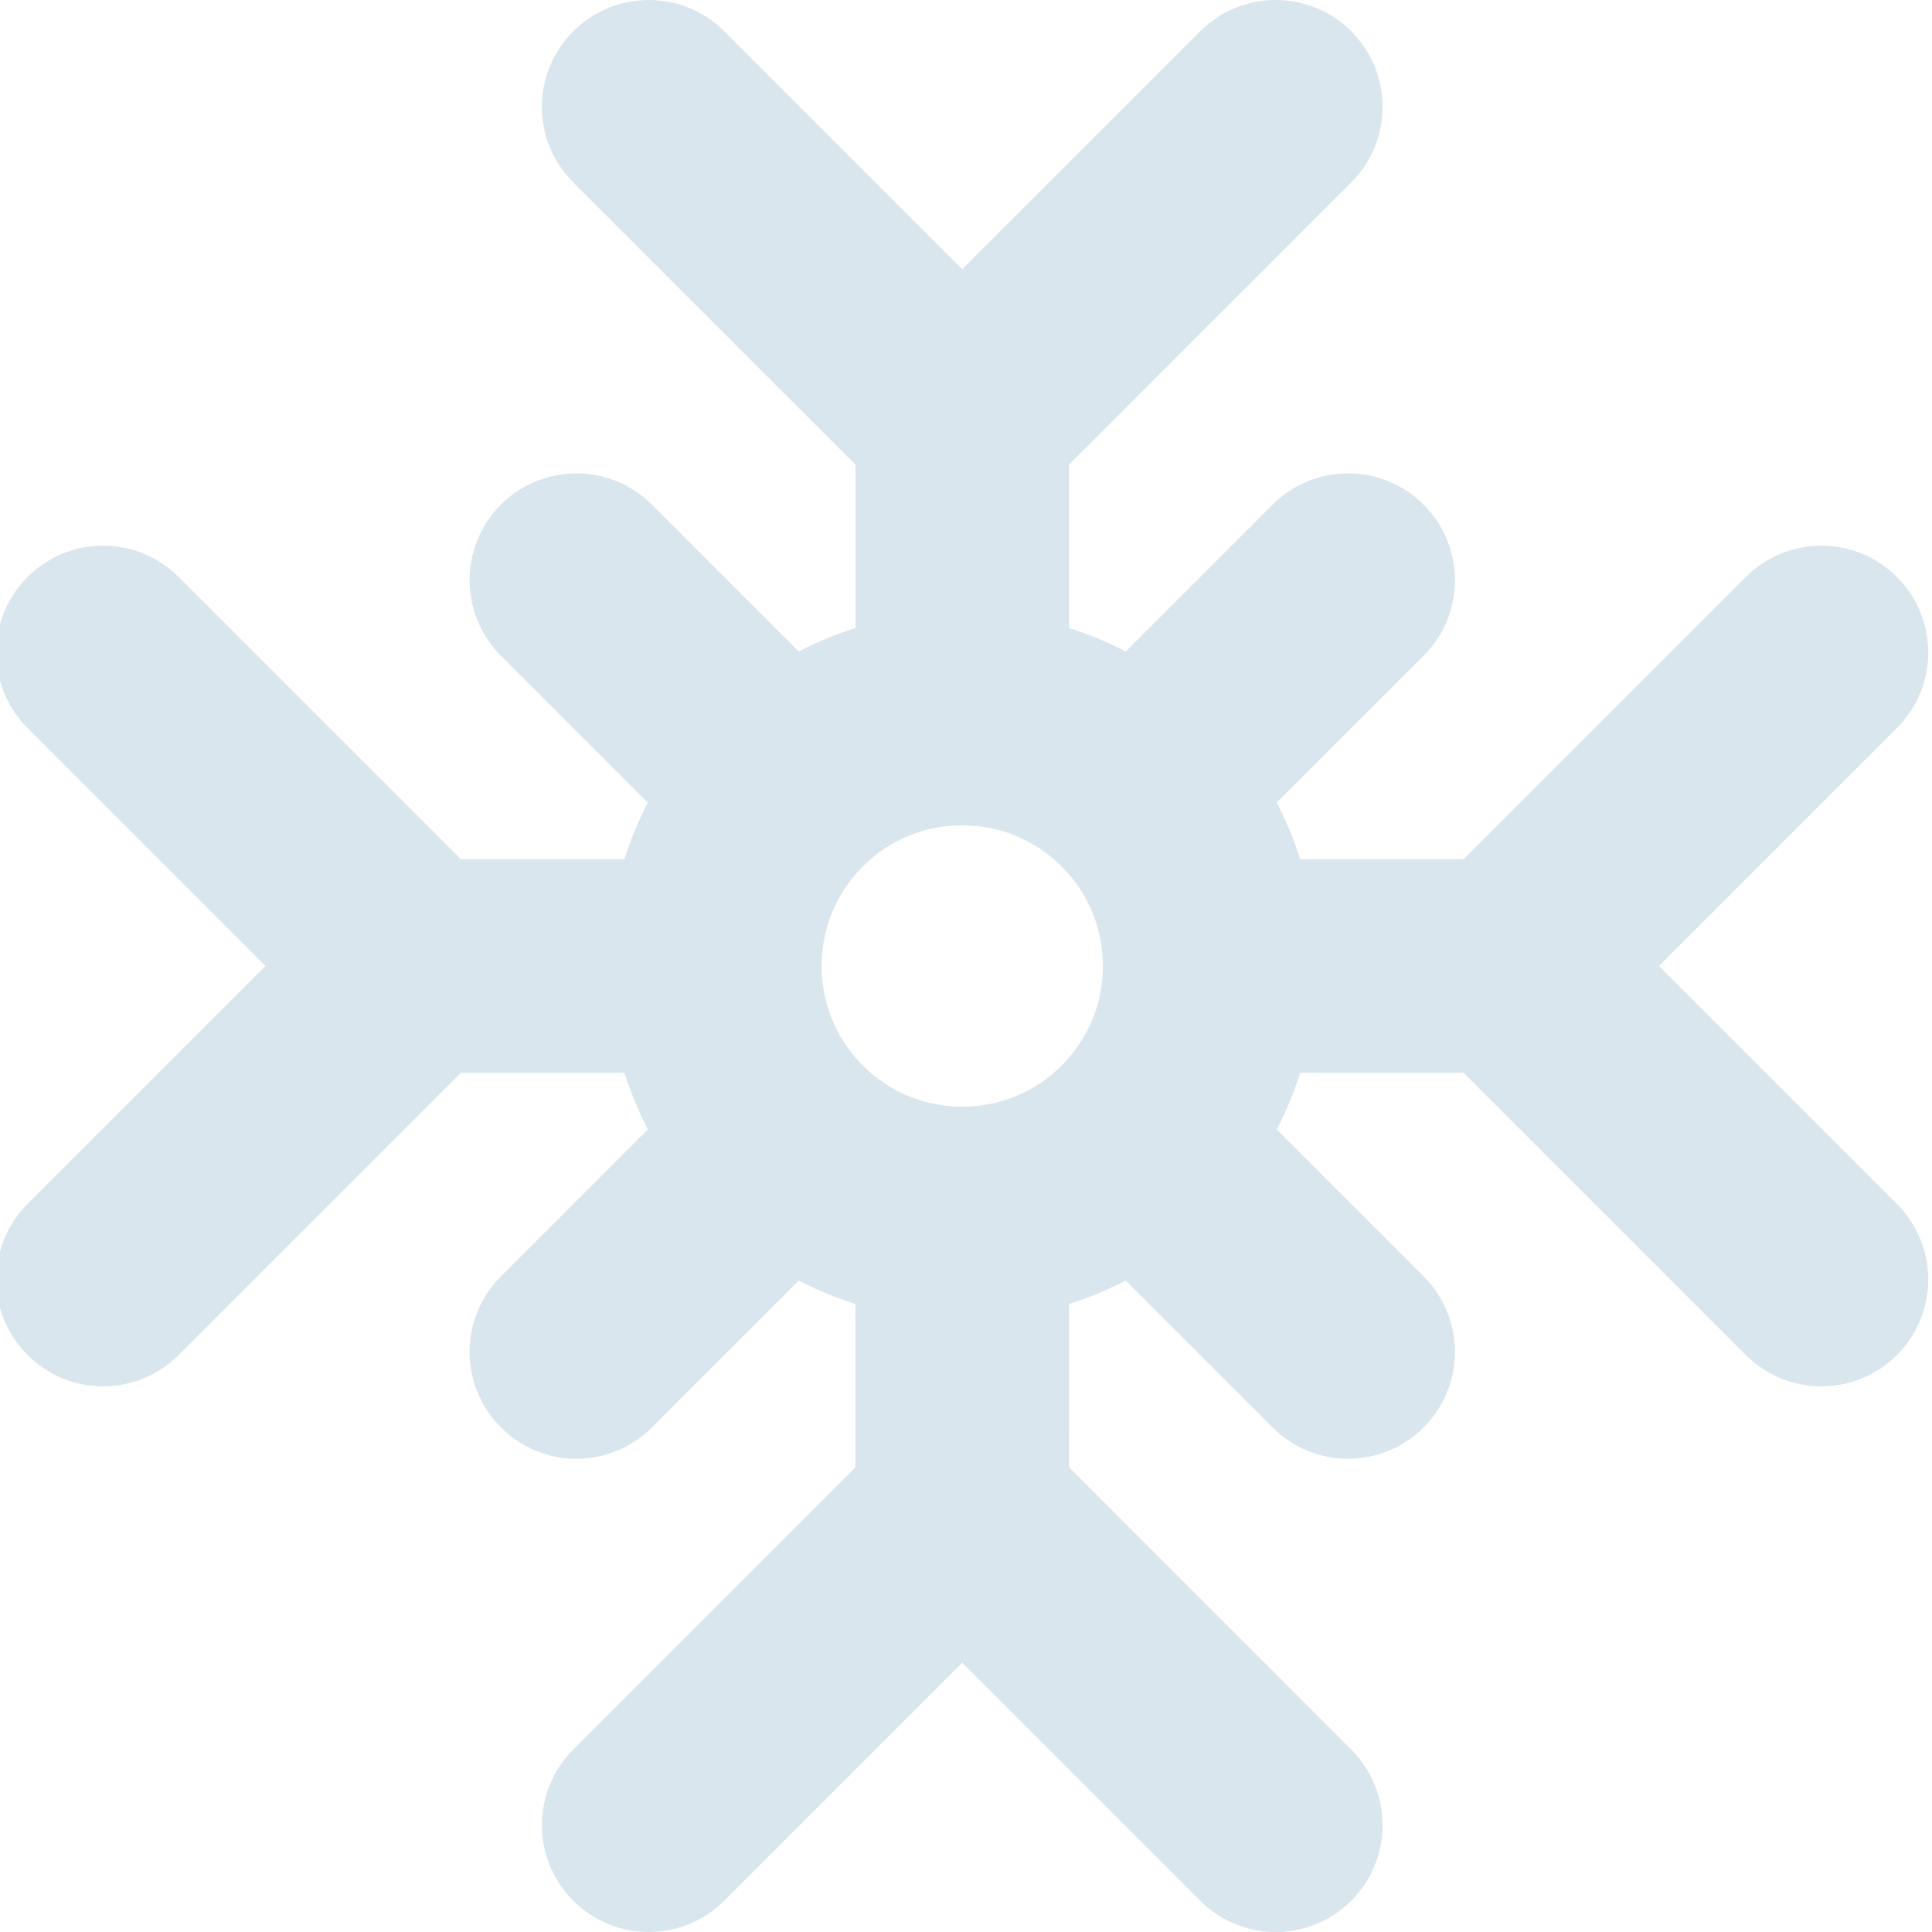
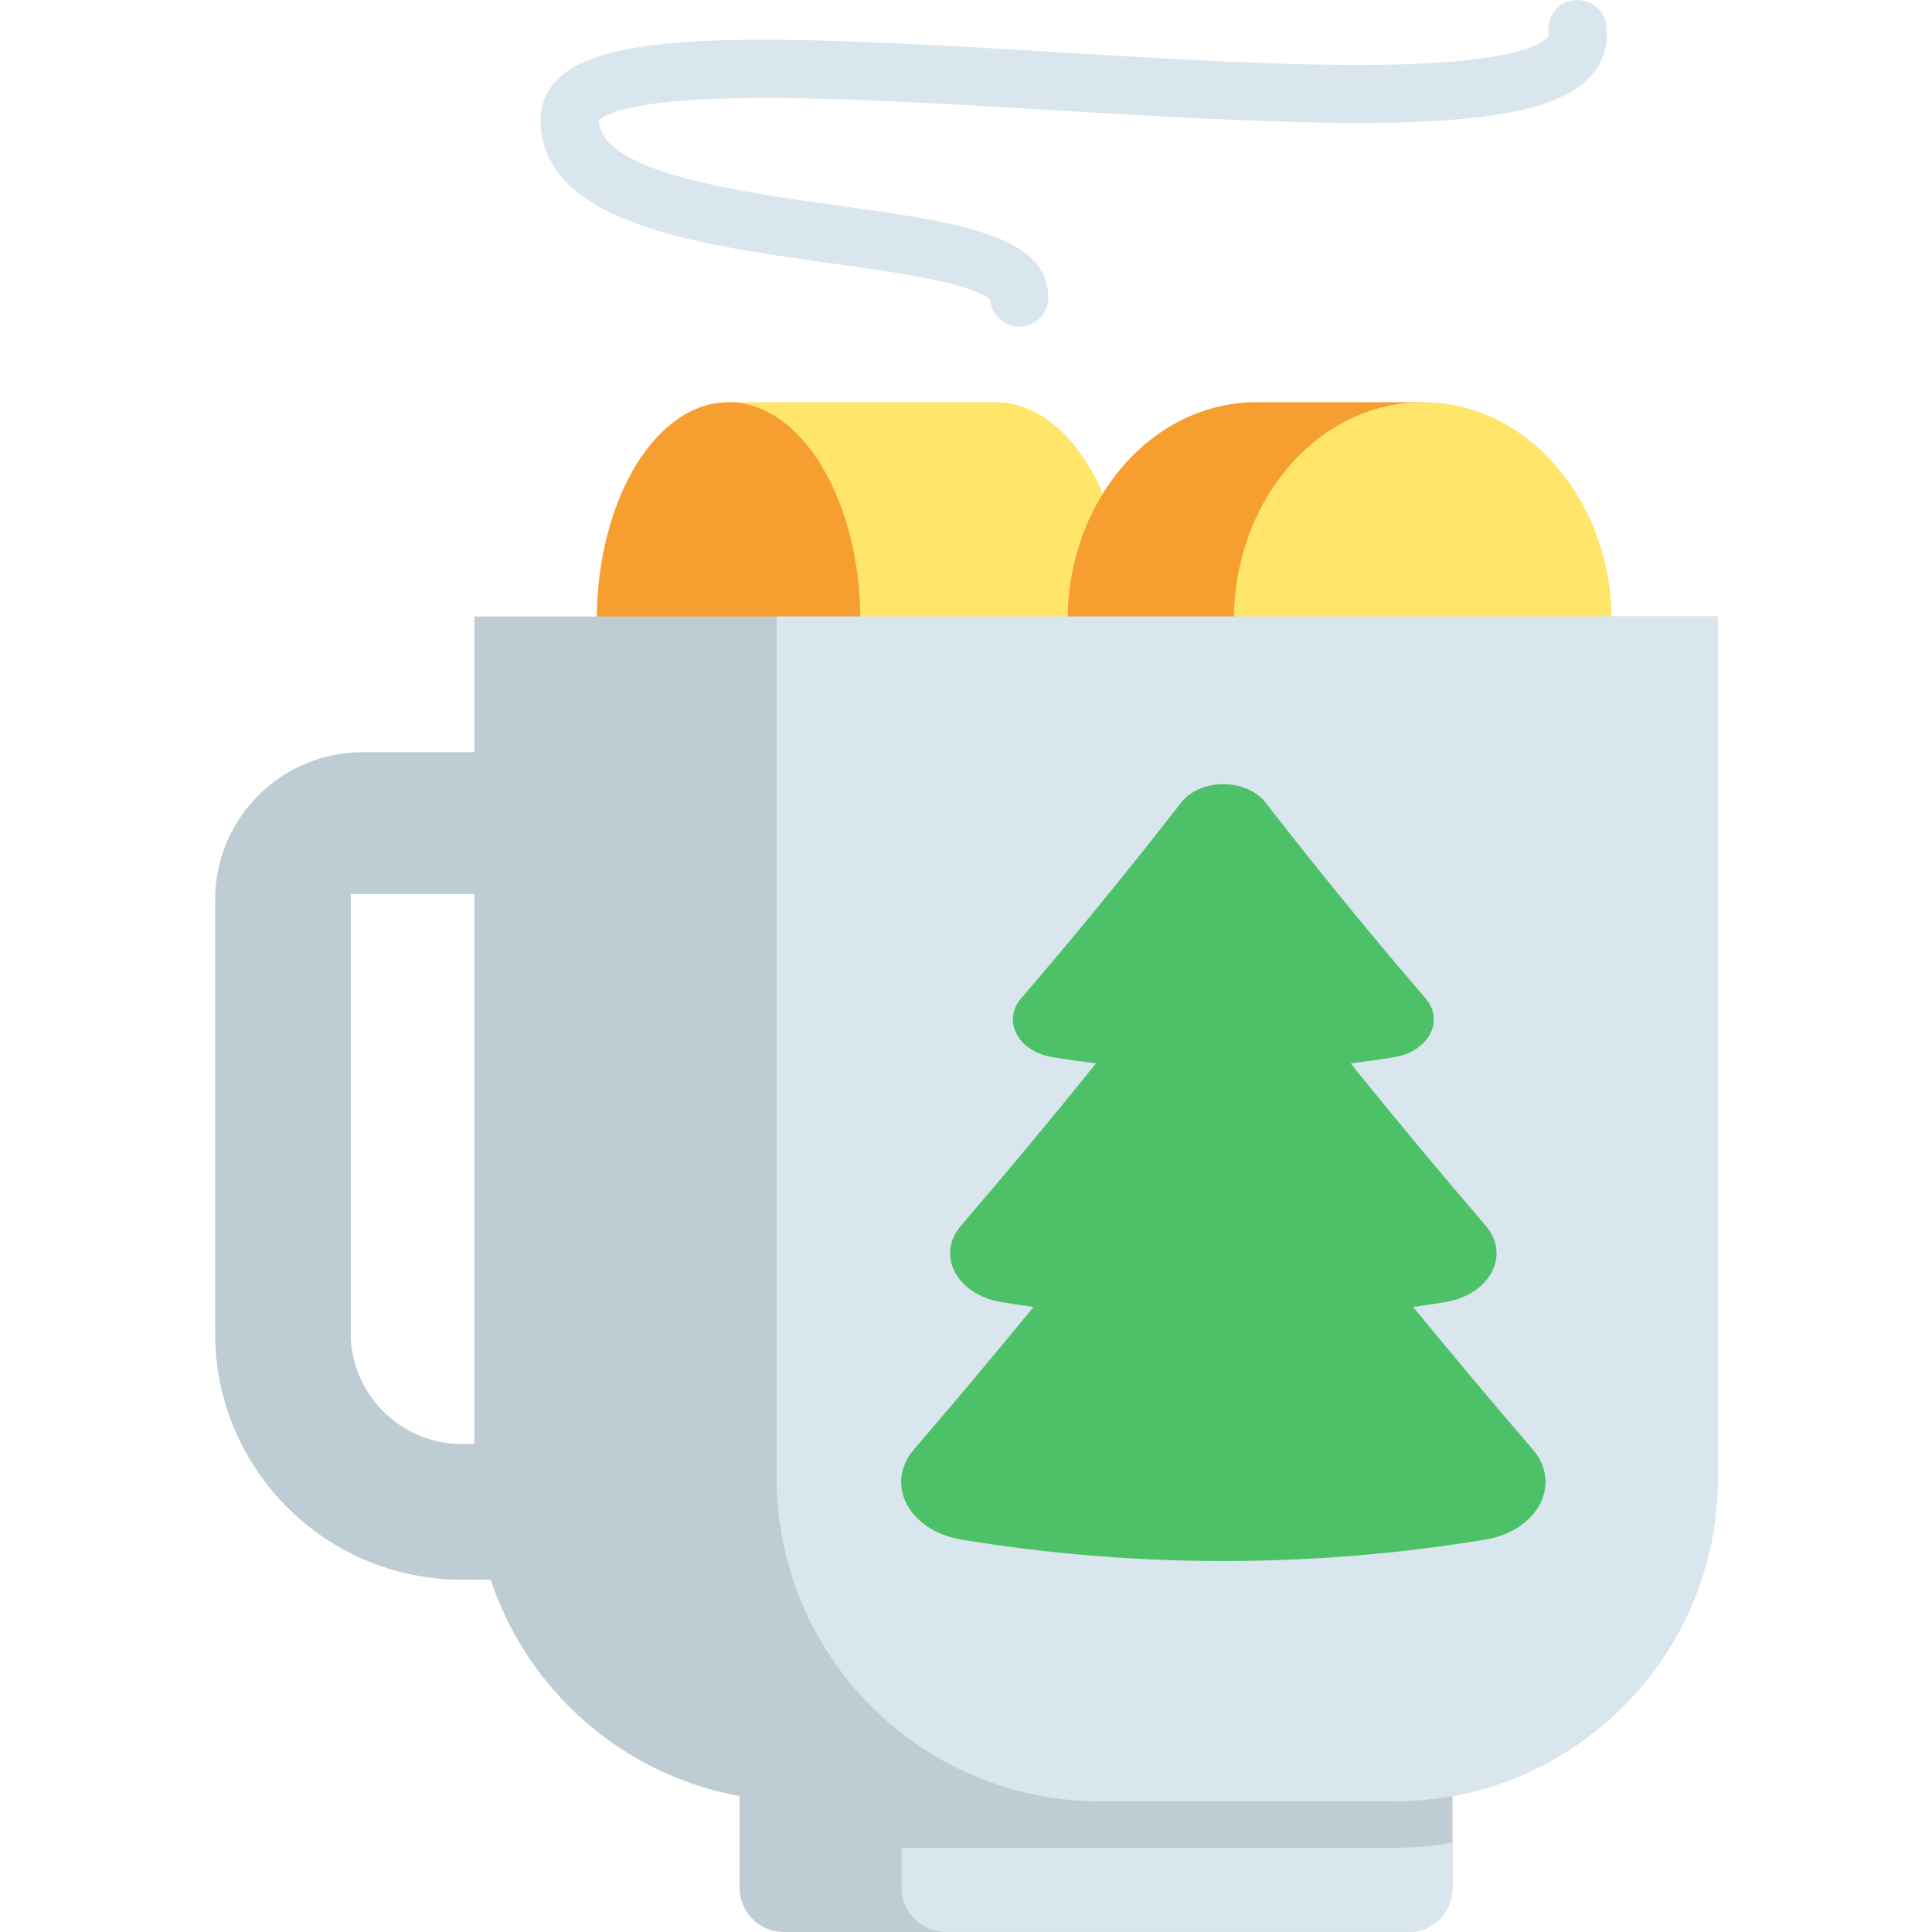
- <svg xmlns="http://www.w3.org/2000/svg" height="511pt" viewBox="1 1 511.999 511" width="511pt">
-   <path d="m440.648 256.5 63.059-63.062c11.055-11.055 11.055-28.98 0-40.039-11.059-11.055-28.98-11.055-40.039 0l-74.793 74.797h-43.305c-1.629-5.176-3.703-10.191-6.211-15.004l38.922-38.918c11.055-11.055 11.055-28.984 0-40.039-11.059-11.055-28.984-11.055-40.039 0l-38.918 38.918c-4.812-2.512-9.828-4.59-15.004-6.219v-43.324l74.777-74.777c11.059-11.059 11.059-28.984 0-40.039-11.055-11.059-28.98-11.059-40.035 0l-63.062 63.059-63.062-63.059c-11.055-11.059-28.98-11.059-40.039 0-11.055 11.055-11.055 28.98 0 40.039l74.797 74.793v43.301c-5.176 1.633-10.195 3.711-15.012 6.219l-38.91-38.91c-11.055-11.055-28.98-11.055-40.039 0-11.055 11.055-11.055 28.984 0 40.039l38.934 38.93c-2.512 4.844-4.559 9.863-6.172 14.992h-43.367l-74.797-74.797c-11.059-11.055-28.984-11.055-40.039 0-11.059 11.059-11.059 28.984 0 40.039l63.062 63.062-63.062 63.059c-11.059 11.059-11.059 28.984 0 40.039 5.527 5.531 12.773 8.293 20.02 8.293 7.242 0 14.492-2.766 20.02-8.293l74.781-74.781h43.387c1.613 5.129 3.66 10.148 6.172 14.988l-38.938 38.938c-11.055 11.055-11.055 28.98 0 40.035 5.527 5.531 12.773 8.293 20.02 8.293s14.492-2.766 20.02-8.293l38.922-38.918c4.805 2.504 9.816 4.578 14.984 6.207l.012 43.309-74.793 74.793c-11.055 11.055-11.055 28.98 0 40.039 11.059 11.055 28.984 11.055 40.039 0l63.062-63.062 63.059 63.062c5.531 5.527 12.773 8.293 20.02 8.293s14.492-2.766 20.02-8.293c11.055-11.059 11.055-28.984 0-40.039l-74.781-74.785-.012-43.312c5.176-1.629 10.195-3.707 15.008-6.219l38.93 38.93c5.527 5.527 12.773 8.293 20.02 8.293 7.246 0 14.488-2.766 20.016-8.293 11.059-11.059 11.059-28.984 0-40.039l-38.926-38.926c2.508-4.812 4.586-9.824 6.215-14.996h43.32l74.781 74.781c5.527 5.527 12.773 8.293 20.02 8.293 7.242-.004 14.492-2.766 20.02-8.293 11.055-11.059 11.055-28.984 0-40.039zm-158.285 26.363c-.008.012-.016.02-.027.027-7.039 7.027-16.391 10.895-26.336 10.895-9.867 0-19.148-3.812-26.168-10.73-.062-.062-.117-.129-.18-.191s-.129-.121-.195-.184c-14.355-14.555-14.301-38.07.176-52.547 7.043-7.043 16.406-10.922 26.367-10.922 9.875 0 19.164 3.82 26.188 10.754.059.062.117.125.176.188.059.059.121.109.18.168 6.926 7.023 10.742 16.305 10.742 26.18 0 9.945-3.867 19.297-10.895 26.336-.008.012-.016.02-.027.027zm0 0" fill="#dae6ed" />
+ <svg xmlns="http://www.w3.org/2000/svg" height="512pt" viewBox="-57 0 512 512.001" width="512pt">
+   <path d="m241.766 164.41h-105.691v-57.824h70.77c19.289 0 34.922 25.891 34.922 57.824zm0 0" fill="#ffe66b" />
+   <path d="m170.996 164.41h-69.84c0-31.934 15.633-57.824 34.918-57.824 19.289 0 34.922 25.891 34.922 57.824zm0 0" fill="#f79e31" />
+   <path d="m320.035 106.586v57.824h-94.09c0-31.934 22.398-57.824 50.039-57.824zm0 0" fill="#f79e31" />
+   <path d="m370.078 164.41h-100.082c0-31.934 22.402-57.824 50.043-57.824 27.637 0 50.039 25.891 50.039 57.824zm0 0" fill="#ffe66b" />
+   <path d="m154.426 451.168h-15.43v49.113c0 6.473 5.25 11.719 11.719 11.719h165.496c6.48 0 11.719-5.246 11.719-11.719v-49.113zm0 0" fill="#beccd3" />
+   <path d="m327.922 488.297v11.977c0 6.473-5.238 11.719-11.719 11.719h-122.562c-6.469 0-11.719-5.246-11.719-11.719v-10.59h130.574c5.27 0 10.426-.473 15.426-1.387zm0 0" fill="#dae6ed" />
+   <path d="m78.418 418.633h-13.055c-4.363 0-8.625-.434-12.754-1.242-29.992-5.938-52.609-32.387-52.609-64.121v-114.801c0-10.805 4.375-20.582 11.461-27.668 7.09-7.09 16.867-11.465 27.672-11.465h9.305 25.402v37.594h-37.891v116.34c0 9.918 4.941 18.711 12.488 24.031 4.785 3.391 10.633 5.383 16.926 5.383h8.477v8.246c0 9.699 1.609 19.012 4.578 27.703zm0 0" fill="#beccd3" />
+   <path d="m398.223 163.383v228.262c0 47.336-38.383 85.719-85.723 85.719h-158.082c-37.641 0-69.625-24.27-81.137-58.02-2.969-8.688-4.582-18.004-4.582-27.699v-228.262zm0 0" fill="#beccd3" />
+   <path d="m398.223 163.383v228.262c0 47.336-38.383 85.719-85.723 85.719h-77.969c-37.641 0-69.625-24.27-81.137-58.02-2.969-8.688-4.582-18.004-4.582-27.699v-228.262zm0 0" fill="#dae6ed" />
+   <path d="m213.109 86.555c-4.059 0-7.387-3.141-7.684-7.125-.664-.633-3.363-2.613-12.562-4.766-8.109-1.895-18.5-3.34-29.496-4.871-36.145-5.031-77.105-10.73-77.105-38.188 0-4.16 1.691-7.949 4.887-10.961 14.012-13.191 59.344-11.184 132.156-6.805 30.055 1.805 61.137 3.668 85.652 3.336 34.383-.477 42.359-5.262 44.195-7.297.309-.34.34-.414.258-.918-.695-4.199 2.148-8.164 6.348-8.855 4.199-.695 8.16 2.148 8.852 6.344.848 5.137-.539 9.891-4.016 13.746-14.012 15.543-63.074 13.777-142.215 9.02-29.168-1.75-59.336-3.559-82.34-3.234-31.535.449-37.414 4.859-38.367 5.898.477 13.84 37.059 18.93 63.816 22.656 30.91 4.301 55.324 7.695 55.324 24.316 0 4.254-3.449 7.703-7.703 7.703zm0 0" fill="#dae6ed" />
+   <path d="m349.191 384.113c-10.477-12.18-21.055-24.766-31.688-37.754 2.863-.402 5.723-.828 8.574-1.301 11.789-1.949 17.336-12.48 10.645-20.254-11.805-13.727-23.762-28.07-35.785-43 3.887-.477 7.762-1.027 11.617-1.668 9.082-1.5 13.352-9.609 8.199-15.602-13.918-16.18-28.098-33.449-42.332-51.801-5.086-6.555-17.359-6.555-22.445 0-14.234 18.355-28.414 35.621-42.332 51.801-5.152 5.992-.883 14.102 8.199 15.602 3.855.641 7.73 1.191 11.617 1.668-12.023 14.93-23.98 29.27-35.785 43-6.688 7.773-1.148 18.305 10.645 20.254 2.852.473 5.711.898 8.574 1.301-10.633 12.984-21.211 25.574-31.684 37.754-7.891 9.172-1.355 21.586 12.551 23.891 45.773 7.574 93.102 7.574 138.875 0 13.906-2.305 20.441-14.719 12.555-23.891zm0 0" fill="#4dc168" />
</svg>
